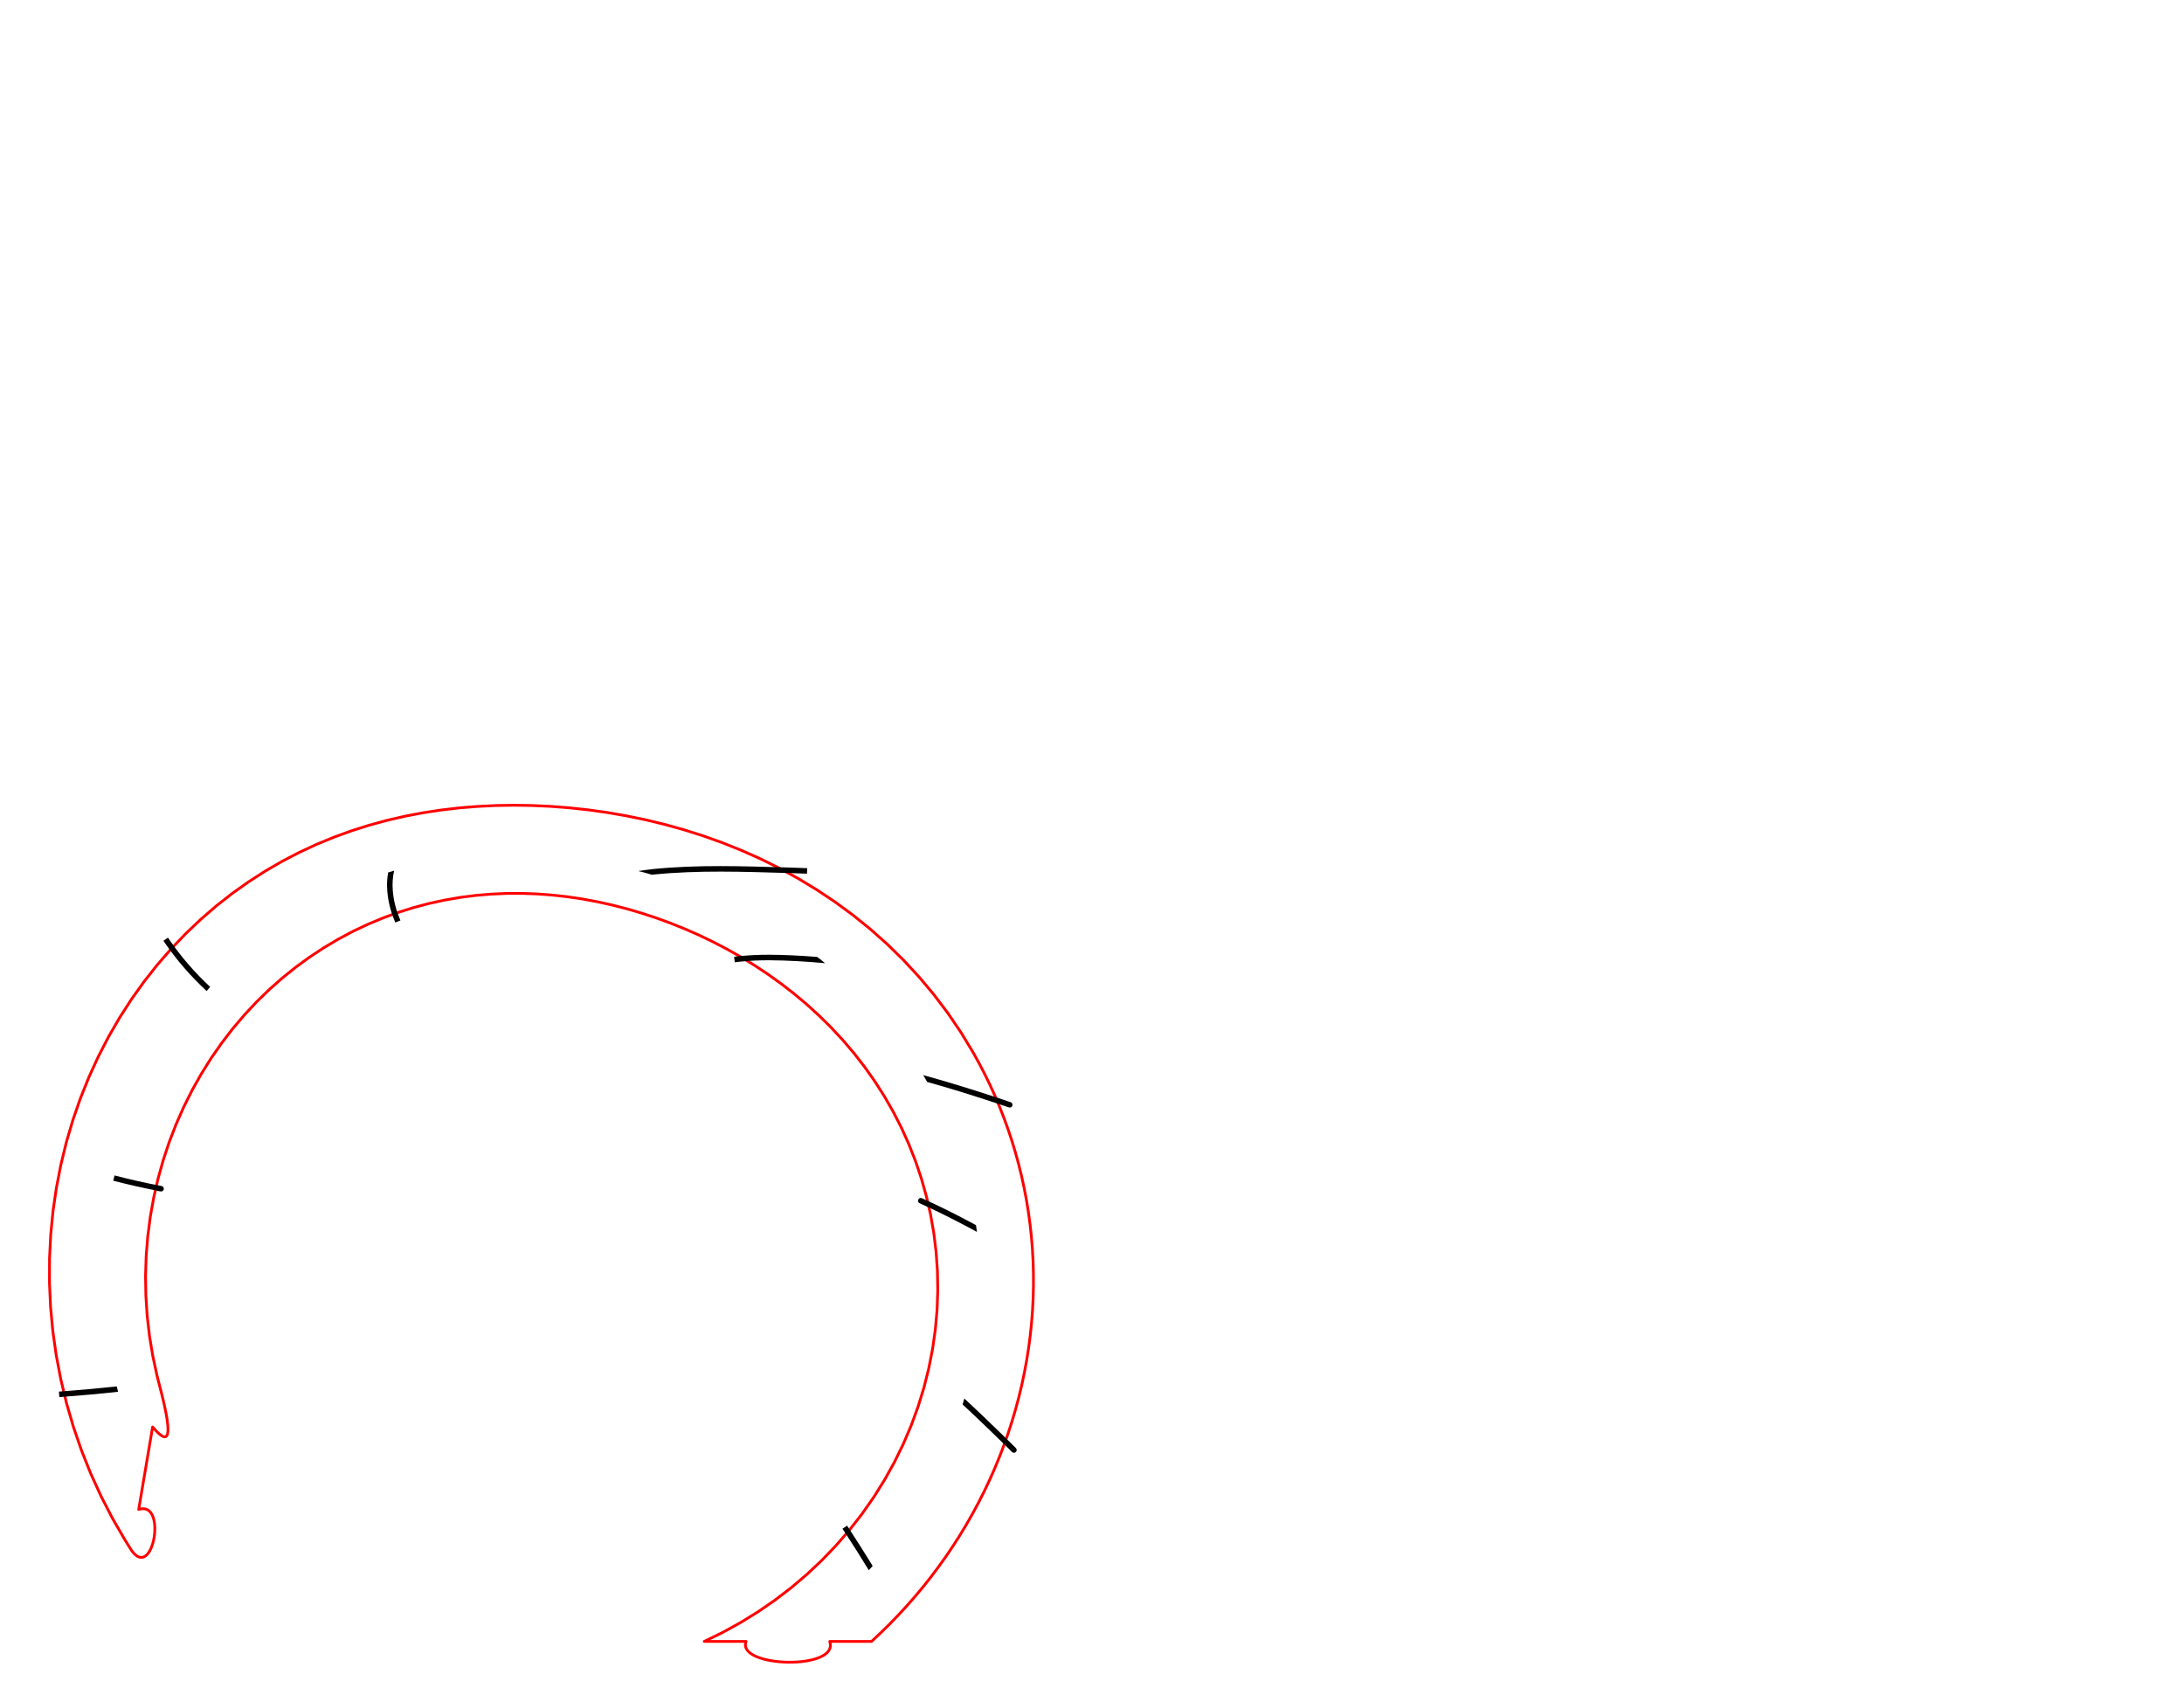
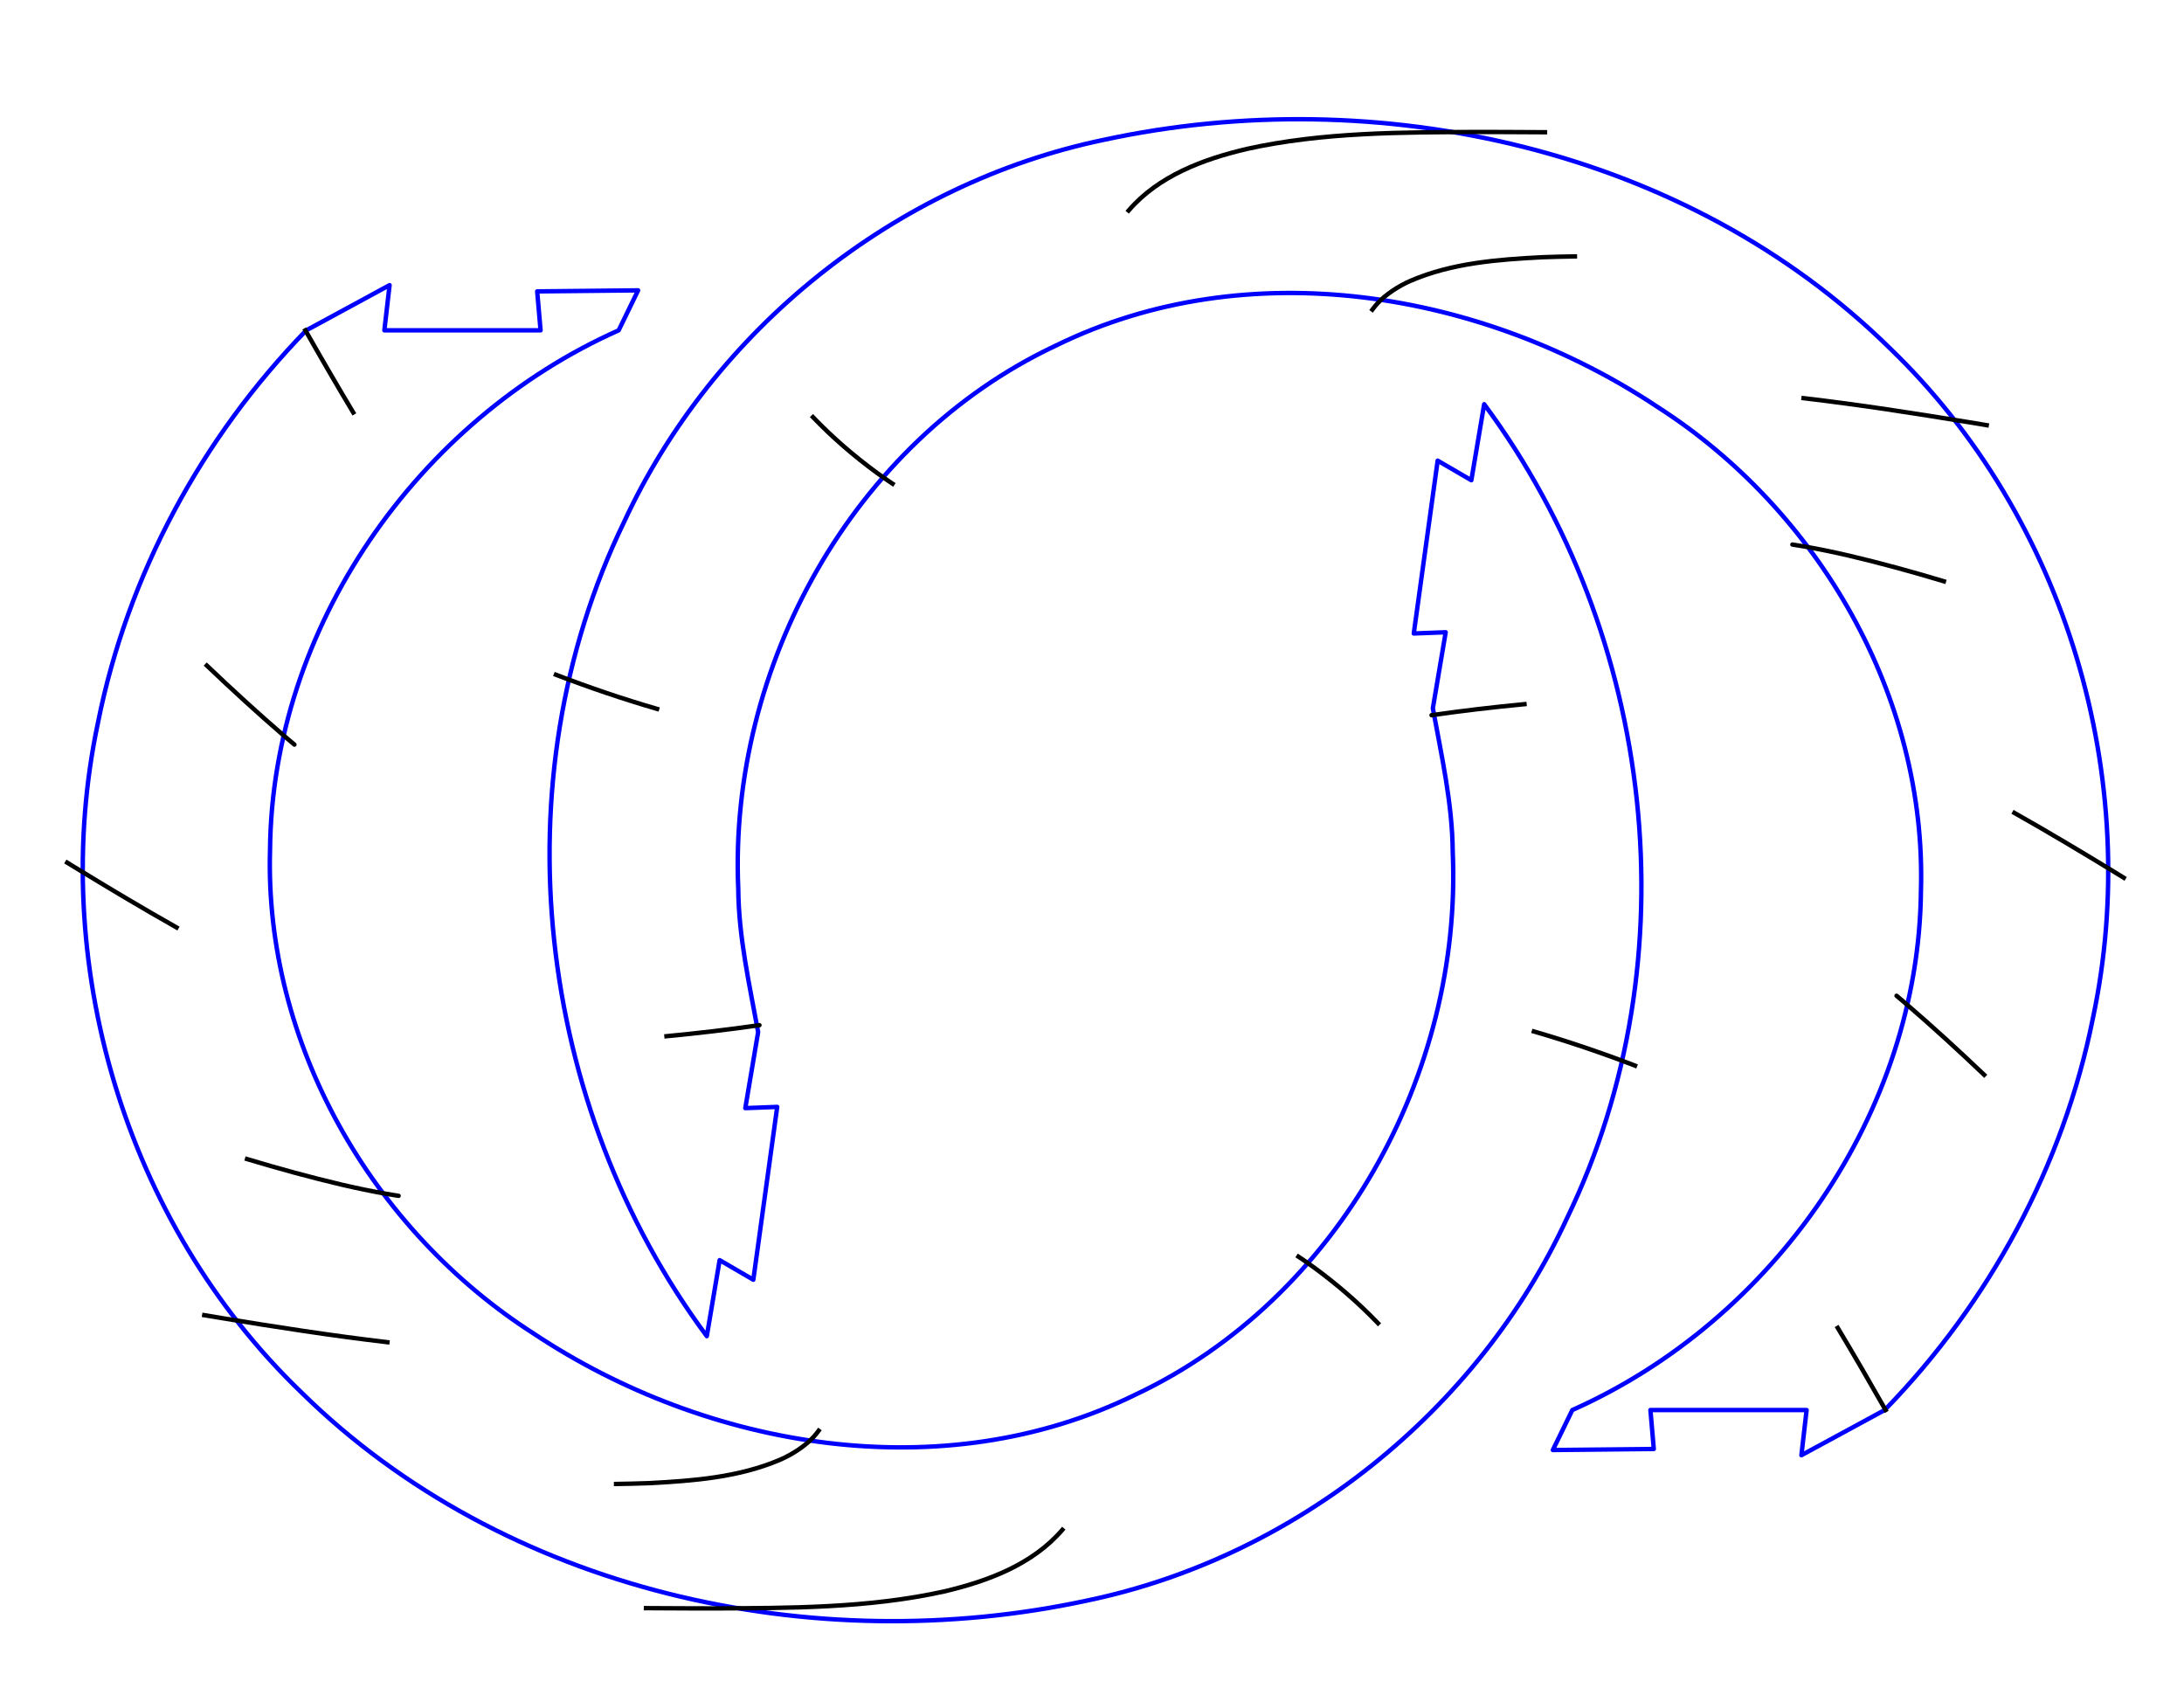
- <svg xmlns="http://www.w3.org/2000/svg" height="8.5in" version="1.1" viewBox="0 0 792 612" width="11in" id="svg57">
-   <defs id="defs4" style="stroke-linecap:butt;stroke-linejoin:round">
-     <style type="text/css" id="style2">
+ <svg xmlns="http://www.w3.org/2000/svg" height="8.5in" version="1.1" viewBox="0 0 792 612" width="11in" id="svg1061">
+   <defs id="defs1008" style="stroke-linecap:butt;stroke-linejoin:round">
+     <style type="text/css" id="style1006">
*{stroke-linecap:butt;stroke-linejoin:round;}
  </style>
  </defs>
  <g id="matplotlib.axis_1" style="stroke-linecap:butt;stroke-linejoin:round" transform="translate(0,271.64)" />
  <g id="matplotlib.axis_2" style="stroke-linecap:butt;stroke-linejoin:round" transform="translate(0,271.64)" />
-   <g id="line2d_2" style="stroke-linecap:butt;stroke-linejoin:round" transform="translate(0,271.64)" />
-   <g id="line2d_3" style="stroke-linecap:butt;stroke-linejoin:round" transform="translate(0,271.64)" />
-   <g id="line2d_4" style="stroke-linecap:butt;stroke-linejoin:round" transform="translate(0,271.64)" />
-   <g id="line2d_5" style="stroke-linecap:butt;stroke-linejoin:round" transform="translate(0,271.64)" />
-   <g id="line2d_6" style="stroke-linecap:butt;stroke-linejoin:round" transform="translate(0,271.64)" />
-   <g id="line2d_7" style="stroke-linecap:butt;stroke-linejoin:round" transform="translate(0,271.64)" />
-   <g id="line2d_8" style="stroke-linecap:butt;stroke-linejoin:round" transform="translate(0,271.64)" />
-   <g id="line2d_9" style="stroke-linecap:butt;stroke-linejoin:round" transform="translate(0,271.64)" />
-   <g id="line2d_10" style="stroke-linecap:butt;stroke-linejoin:round" transform="translate(0,271.64)" />
-   <g id="g2362">
-     <path id="path14" d="m 255.38,595.166 6.654,-3.241 6.497,-3.574 6.321,-3.9 6.125,-4.216 5.909,-4.522 5.674,-4.815 5.422,-5.096 5.152,-5.361 4.866,-5.612 4.564,-5.845 4.248,-6.06 3.92,-6.257 3.58,-6.433 3.229,-6.589 2.87,-6.724 2.504,-6.837 2.133,-6.928 1.757,-6.997 1.38,-7.043 1.002,-7.066 0.625,-7.067 0.252,-7.046 -0.117,-7.003 -0.48,-6.939 -0.834,-6.855 -1.179,-6.752 -1.513,-6.631 -1.835,-6.493 -2.143,-6.339 -2.437,-6.172 -2.715,-5.992 -2.978,-5.801 -3.223,-5.6 -3.452,-5.392 -3.664,-5.178 -3.859,-4.96 -4.037,-4.74 -4.199,-4.517 -4.344,-4.296 -4.475,-4.075 -4.592,-3.857 -4.695,-3.643 -4.786,-3.432 -4.867,-3.227 -4.938,-3.026 -5.001,-2.83 -5.056,-2.639 -5.106,-2.452 -5.152,-2.268 -5.194,-2.088 -5.233,-1.909 -5.271,-1.732 -5.308,-1.554 -5.344,-1.374 -5.379,-1.191 -5.415,-1.005 -5.449,-0.813 -5.483,-0.616 -5.515,-0.411 -5.544,-0.2 -5.57,0.018 -5.592,0.245 -5.609,0.479 -5.618,0.72 -5.621,0.968 -5.614,1.222 -5.598,1.483 -5.572,1.748 -5.534,2.017 -5.484,2.29 -5.421,2.565 -5.344,2.841 -5.254,3.117 -5.15,3.393 -5.031,3.667 -4.898,3.938 -4.75,4.205 -4.587,4.467 -4.409,4.723 -4.217,4.973 -4.011,5.214 -3.79,5.446 -3.556,5.669 -3.308,5.88 -3.048,6.08 -2.775,6.268 -2.49,6.441 -2.195,6.6 -1.888,6.745 -1.572,6.873 -1.248,6.984 -0.915,7.078 -0.575,7.154 -0.229,7.211 0.122,7.248 0.477,7.266 0.834,7.264 1.193,7.241 1.553,7.197 0.911,3.575 c 5.555,20.95 2.824,21.262 -2.525,14.957 l -2.525,14.957 -2.525,14.957 c 10.373,-3.424 5.34,25.833 -2.525,14.957 l -2.422,-3.85 -4.551,-7.861 -4.154,-8.055 -3.75,-8.227 -3.339,-8.375 -2.923,-8.5 -2.504,-8.602 -2.082,-8.68 -1.659,-8.734 -1.236,-8.766 -0.815,-8.774 -0.395,-8.759 0.02,-8.722 0.431,-8.662 0.835,-8.58 1.233,-8.476 1.622,-8.352 2.001,-8.206 2.37,-8.041 2.727,-7.856 3.072,-7.652 3.402,-7.431 3.717,-7.194 4.017,-6.94 4.3,-6.673 4.565,-6.392 4.812,-6.1 5.04,-5.798 5.25,-5.487 5.441,-5.171 5.612,-4.849 5.765,-4.524 5.9,-4.198 6.017,-3.874 6.118,-3.552 6.204,-3.234 6.277,-2.922 6.337,-2.618 6.386,-2.323 6.427,-2.038 6.462,-1.763 6.492,-1.498 6.519,-1.245 6.545,-1.002 6.571,-0.768 6.599,-0.543 6.629,-0.324 6.662,-0.11 6.697,0.101 6.736,0.312 6.776,0.524 6.816,0.74 6.857,0.962 6.895,1.191 6.929,1.429 6.957,1.678 6.977,1.938 6.987,2.21 6.985,2.494 6.969,2.789 6.936,3.095 6.884,3.411 6.813,3.736 6.719,4.068 6.603,4.406 6.463,4.747 6.298,5.089 6.108,5.431 5.892,5.769 5.65,6.101 5.383,6.426 5.092,6.739 4.776,7.04 4.438,7.326 2.085,3.765 1.992,3.83 1.897,3.893 1.8,3.953 1.7,4.01 1.598,4.064 1.494,4.116 1.388,4.165 1.28,4.211 1.171,4.253 1.06,4.293 0.947,4.329 0.833,4.362 0.718,4.392 0.602,4.418 0.486,4.441 0.368,4.461 0.25,4.477 0.131,4.489 0.011,4.498 -0.108,4.504 -0.228,4.506 -0.347,4.505 -0.467,4.5 -0.586,4.491 -0.705,4.48 -0.823,4.464 -0.941,4.446 -1.058,4.424 -1.174,4.398 -1.289,4.37 -1.403,4.338 -1.516,4.303 -1.628,4.265 -1.738,4.223 -1.847,4.179 -1.954,4.132 -2.06,4.082 -2.164,4.029 -2.266,3.973 -2.366,3.914 -2.464,3.853 -2.561,3.79 -2.655,3.723 -2.747,3.655 -2.837,3.584 -2.924,3.511 -3.009,3.435 -3.092,3.358 -3.172,3.279 -3.25,3.197 -3.326,3.114 v 0 h -15.169 c 3.642,10.581 -33.937,9.5 -30.338,0 z" style="fill:none;stroke:#ff0000;stroke-linecap:square;stroke-linejoin:round;stroke-opacity:1" />
-     <path style="color:#000000;font-style:normal;font-variant:normal;font-weight:normal;font-stretch:normal;font-size:medium;line-height:normal;font-family:sans-serif;font-variant-ligatures:normal;font-variant-position:normal;font-variant-caps:normal;font-variant-numeric:normal;font-variant-alternates:normal;font-feature-settings:normal;text-indent:0;text-align:start;text-decoration:none;text-decoration-line:none;text-decoration-style:solid;text-decoration-color:#000000;letter-spacing:normal;word-spacing:normal;text-transform:none;writing-mode:lr-tb;direction:ltr;text-orientation:mixed;dominant-baseline:auto;baseline-shift:baseline;text-anchor:start;white-space:normal;shape-padding:0;clip-rule:nonzero;display:inline;overflow:visible;visibility:visible;opacity:1;isolation:auto;mix-blend-mode:normal;color-interpolation:sRGB;color-interpolation-filters:linearRGB;solid-color:#000000;solid-opacity:1;vector-effect:none;fill:#000000;fill-opacity:1;fill-rule:nonzero;stroke:none;stroke-width:2;stroke-linecap:square;stroke-linejoin:round;stroke-miterlimit:4;stroke-dasharray:none;stroke-dashoffset:0;stroke-opacity:1;color-rendering:auto;image-rendering:auto;shape-rendering:auto;text-rendering:auto;enable-background:accumulate" d="m 261.346,314.04 c -8.125,-0.006 -16.255,0.248 -24.371,1.058 a 1,1 0 0 0 -0.016,0.002 c -1.816,0.209 -3.651,0.45 -5.486,0.728 l 1.975,0.497 a 0.05,0.05 0 0 0 0.001,0 l 2.994,0.854 c 0.248,-0.029 0.496,-0.064 0.744,-0.092 16.044,-1.599 32.246,-1.006 48.428,-0.543 0.857,0.029 2.364,0.082 3.066,0.105 0.907,0.033 2.483,0.091 2.974,0.108 l 0.999,0.035 0.07,-1.998 -0.998,-0.035 c -0.491,-0.018 -2.065,-0.076 -2.972,-0.108 a 1,1 0 0 0 -0.003,0 c -0.7,-0.024 -2.21,-0.077 -3.07,-0.105 a 1,1 0 0 0 -0.003,0 c -8.089,-0.231 -16.208,-0.498 -24.333,-0.504 z" id="path1006" />
-     <path style="color:#000000;font-style:normal;font-variant:normal;font-weight:normal;font-stretch:normal;font-size:medium;line-height:normal;font-family:sans-serif;font-variant-ligatures:normal;font-variant-position:normal;font-variant-caps:normal;font-variant-numeric:normal;font-variant-alternates:normal;font-feature-settings:normal;text-indent:0;text-align:start;text-decoration:none;text-decoration-line:none;text-decoration-style:solid;text-decoration-color:#000000;letter-spacing:normal;word-spacing:normal;text-transform:none;writing-mode:lr-tb;direction:ltr;text-orientation:mixed;dominant-baseline:auto;baseline-shift:baseline;text-anchor:start;white-space:normal;shape-padding:0;clip-rule:nonzero;display:inline;overflow:visible;visibility:visible;opacity:1;isolation:auto;mix-blend-mode:normal;color-interpolation:sRGB;color-interpolation-filters:linearRGB;solid-color:#000000;solid-opacity:1;vector-effect:none;fill:#000000;fill-opacity:1;fill-rule:nonzero;stroke:none;stroke-width:2;stroke-linecap:square;stroke-linejoin:round;stroke-miterlimit:4;stroke-dasharray:none;stroke-dashoffset:0;stroke-opacity:1;color-rendering:auto;image-rendering:auto;shape-rendering:auto;text-rendering:auto;enable-background:accumulate" d="m 142.923,315.695 -2.174,0.667 c -0.375,2.143 -0.493,4.335 -0.311,6.529 1.1e-4,0.001 -1e-4,0.002 0,0.003 0.244,3.682 1.155,7.293 2.546,10.679 l 0.378,0.923 1.852,-0.759 -0.381,-0.924 c -1.319,-3.212 -2.173,-6.621 -2.399,-10.066 a 1,1 0 0 0 -0.003,-0.018 c -0.197,-2.36 -0.014,-4.73 0.492,-7.033 z" id="path1004" />
-     <path style="color:#000000;font-style:normal;font-variant:normal;font-weight:normal;font-stretch:normal;font-size:medium;line-height:normal;font-family:sans-serif;font-variant-ligatures:normal;font-variant-position:normal;font-variant-caps:normal;font-variant-numeric:normal;font-variant-alternates:normal;font-feature-settings:normal;text-indent:0;text-align:start;text-decoration:none;text-decoration-line:none;text-decoration-style:solid;text-decoration-color:#000000;letter-spacing:normal;word-spacing:normal;text-transform:none;writing-mode:lr-tb;direction:ltr;text-orientation:mixed;dominant-baseline:auto;baseline-shift:baseline;text-anchor:start;white-space:normal;shape-padding:0;clip-rule:nonzero;display:inline;overflow:visible;visibility:visible;opacity:1;isolation:auto;mix-blend-mode:normal;color-interpolation:sRGB;color-interpolation-filters:linearRGB;solid-color:#000000;solid-opacity:1;vector-effect:none;fill:#000000;fill-opacity:1;fill-rule:nonzero;stroke:none;stroke-width:2;stroke-linecap:square;stroke-linejoin:round;stroke-miterlimit:4;stroke-dasharray:none;stroke-dashoffset:0;stroke-opacity:1;color-rendering:auto;image-rendering:auto;shape-rendering:auto;text-rendering:auto;enable-background:accumulate" d="m 60.91,339.985 -1.649,1.131 0.565,0.825 c 4.36,6.362 9.468,12.166 15.105,17.402 l 1.291,-1.49 C 70.713,352.713 65.732,347.021 61.475,340.81 Z" id="path1000" />
-     <path style="color:#000000;font-style:normal;font-variant:normal;font-weight:normal;font-stretch:normal;font-size:medium;line-height:normal;font-family:sans-serif;font-variant-ligatures:normal;font-variant-position:normal;font-variant-caps:normal;font-variant-numeric:normal;font-variant-alternates:normal;font-feature-settings:normal;text-indent:0;text-align:start;text-decoration:none;text-decoration-line:none;text-decoration-style:solid;text-decoration-color:#000000;letter-spacing:normal;word-spacing:normal;text-transform:none;writing-mode:lr-tb;direction:ltr;text-orientation:mixed;dominant-baseline:auto;baseline-shift:baseline;text-anchor:start;white-space:normal;shape-padding:0;clip-rule:nonzero;display:inline;overflow:visible;visibility:visible;opacity:1;isolation:auto;mix-blend-mode:normal;color-interpolation:sRGB;color-interpolation-filters:linearRGB;solid-color:#000000;solid-opacity:1;vector-effect:none;fill:#000000;fill-opacity:1;fill-rule:nonzero;stroke:none;stroke-width:2;stroke-linecap:square;stroke-linejoin:round;stroke-miterlimit:4;stroke-dasharray:none;stroke-dashoffset:0;stroke-opacity:1;color-rendering:auto;image-rendering:auto;shape-rendering:auto;text-rendering:auto;enable-background:accumulate" d="m 279.114,346.179 c -3.785,-0.008 -7.669,0.156 -11.364,0.574 -0.039,-7.5e-4 -0.078,-0.002 -0.088,-0.001 -0.032,0.001 -0.038,6.6e-4 -0.045,0.001 -0.023,0.002 -0.036,0.007 -0.054,0.009 -0.004,4.5e-4 -0.007,7.5e-4 -0.012,0.002 -0.002,2.3e-4 -0.004,-2.2e-4 -0.006,0 0,0 -0.002,0 -0.002,0 -6.3e-4,8e-5 -0.002,-7e-5 -0.003,0 a 1,1 0 0 0 -0.025,0.005 c -0.023,0.003 -0.035,0.006 -0.081,0.012 -0.014,0.002 -0.041,0.005 -0.056,0.008 -0.145,0.019 -0.342,0.044 -0.542,0.069 l -0.451,0.056 c -0.022,0.003 -0.068,0.008 -0.085,0.01 -0.027,0.004 -0.049,0.006 -0.061,0.007 -0.006,7.5e-4 -0.01,0.002 -0.013,0.003 h -0.002 c -7.5e-4,1.4e-4 -0.01,0.002 -0.01,0.002 -3e-5,10e-6 0.249,1.985 0.249,1.985 1.5e-4,-2e-5 0.013,-0.003 0.015,-0.003 3.3e-4,-4e-5 0.003,4e-5 0.003,0 3.9e-4,-5e-5 0.002,2.5e-4 0.005,0 6.5e-4,-8e-5 0.004,-0.002 0.006,-0.002 0.012,-0.002 0.032,-0.004 0.059,-0.007 0.017,-0.002 0.065,-0.007 0.086,-0.01 l 0.453,-0.057 c 0.043,-0.005 0.073,-0.009 0.116,-0.015 l 0.423,-0.053 v -0.003 c 0.017,-0.002 0.048,-0.005 0.063,-0.007 0.043,-0.005 0.067,-0.008 0.095,-0.012 3.644,-0.423 7.528,-0.577 11.319,-0.57 6.705,0.048 13.4,0.455 20.087,1.056 l -1.663,-1.361 -1.201,-0.901 c -5.719,-0.458 -11.456,-0.754 -17.209,-0.795 a 1,1 0 0 0 -0.005,0 z" id="path998" />
-     <path style="color:#000000;font-style:normal;font-variant:normal;font-weight:normal;font-stretch:normal;font-size:medium;line-height:normal;font-family:sans-serif;font-variant-ligatures:normal;font-variant-position:normal;font-variant-caps:normal;font-variant-numeric:normal;font-variant-alternates:normal;font-feature-settings:normal;text-indent:0;text-align:start;text-decoration:none;text-decoration-line:none;text-decoration-style:solid;text-decoration-color:#000000;letter-spacing:normal;word-spacing:normal;text-transform:none;writing-mode:lr-tb;direction:ltr;text-orientation:mixed;dominant-baseline:auto;baseline-shift:baseline;text-anchor:start;white-space:normal;shape-padding:0;clip-rule:nonzero;display:inline;overflow:visible;visibility:visible;opacity:1;isolation:auto;mix-blend-mode:normal;color-interpolation:sRGB;color-interpolation-filters:linearRGB;solid-color:#000000;solid-opacity:1;vector-effect:none;fill:#000000;fill-opacity:1;fill-rule:nonzero;stroke:none;stroke-width:2;stroke-linecap:square;stroke-linejoin:round;stroke-miterlimit:4;stroke-dasharray:none;stroke-dashoffset:0;stroke-opacity:1;color-rendering:auto;image-rendering:auto;shape-rendering:auto;text-rendering:auto;enable-background:accumulate" d="m 334.772,389.824 0.571,0.92 a 0.05,0.05 0 0 1 0.003,10e-4 l 0.857,1.55 0.289,0.081 0.712,0.199 1.611,0.459 0.64,0.182 1.745,0.508 0.57,0.166 1.879,0.557 0.501,0.146 2.016,0.609 0.428,0.129 2.161,0.662 0.352,0.11 2.307,0.718 0.275,0.086 2.455,0.779 0.199,0.063 2.609,0.839 0.119,0.037 2.769,0.905 0.037,0.012 2.865,0.949 a 1,1 0 0 0 0.018,0.006 l 0.048,0.015 1.975,0.665 0.948,0.316 0.133,0.044 a 1,1 0 0 0 0.636,-1.897 l -1.08,-0.36 -1.969,-0.661 a 1,1 0 0 0 -0.015,-0.006 l -0.019,-0.006 -0.022,-0.009 h -0.003 l -2.889,-0.957 a 1,1 0 0 0 -0.004,-10e-4 l -0.04,-0.012 -2.769,-0.905 a 1,1 0 0 0 -0.005,-10e-4 l -0.123,-0.04 -2.61,-0.839 a 1,1 0 0 0 -0.006,-0.002 l -0.199,-0.063 -2.457,-0.779 a 1,1 0 0 0 -0.005,-0.002 l -0.278,-0.086 -2.309,-0.721 a 1,1 0 0 0 -0.005,-10e-4 l -0.356,-0.11 -2.162,-0.662 a 1,1 0 0 0 -0.005,-0.001 l -0.429,-0.129 -2.02,-0.609 a 1,1 0 0 0 -0.003,-0.003 l -0.504,-0.148 -1.881,-0.56 a 1,1 0 0 0 -0.005,0 l -0.574,-0.167 -1.746,-0.508 a 1,1 0 0 0 -0.006,0 l -0.645,-0.183 -1.613,-0.461 a 1,1 0 0 0 -0.006,0 l -0.713,-0.199 -1.484,-0.415 a 1,1 0 0 0 -0.007,-10e-4 z" id="path990" />
-     <path style="color:#000000;font-style:normal;font-variant:normal;font-weight:normal;font-stretch:normal;font-size:medium;line-height:normal;font-family:sans-serif;font-variant-ligatures:normal;font-variant-position:normal;font-variant-caps:normal;font-variant-numeric:normal;font-variant-alternates:normal;font-feature-settings:normal;text-indent:0;text-align:start;text-decoration:none;text-decoration-line:none;text-decoration-style:solid;text-decoration-color:#000000;letter-spacing:normal;word-spacing:normal;text-transform:none;writing-mode:lr-tb;direction:ltr;text-orientation:mixed;dominant-baseline:auto;baseline-shift:baseline;text-anchor:start;white-space:normal;shape-padding:0;clip-rule:nonzero;display:inline;overflow:visible;visibility:visible;opacity:1;isolation:auto;mix-blend-mode:normal;color-interpolation:sRGB;color-interpolation-filters:linearRGB;solid-color:#000000;solid-opacity:1;vector-effect:none;fill:#000000;fill-opacity:1;fill-rule:nonzero;stroke:none;stroke-width:2;stroke-linecap:square;stroke-linejoin:round;stroke-miterlimit:4;stroke-dasharray:none;stroke-dashoffset:0;stroke-opacity:1;color-rendering:auto;image-rendering:auto;shape-rendering:auto;text-rendering:auto;enable-background:accumulate" d="m 41.534,426.207 -0.35,1.441 -0.094,0.483 c 5.275,1.358 10.588,2.57 15.94,3.602 l -0.007,0.044 0.983,0.188 0.24,0.047 c 0,0 0.002,0 0.002,0 a 1,1 0 0 0 0.374,-1.964 h -0.004 c -0.007,-7.5e-4 -0.015,-0.004 -0.022,-0.006 -5.73,-1.075 -11.416,-2.371 -17.061,-3.835 z" id="path986" />
-     <path style="color:#000000;font-style:normal;font-variant:normal;font-weight:normal;font-stretch:normal;font-size:medium;line-height:normal;font-family:sans-serif;font-variant-ligatures:normal;font-variant-position:normal;font-variant-caps:normal;font-variant-numeric:normal;font-variant-alternates:normal;font-feature-settings:normal;text-indent:0;text-align:start;text-decoration:none;text-decoration-line:none;text-decoration-style:solid;text-decoration-color:#000000;letter-spacing:normal;word-spacing:normal;text-transform:none;writing-mode:lr-tb;direction:ltr;text-orientation:mixed;dominant-baseline:auto;baseline-shift:baseline;text-anchor:start;white-space:normal;shape-padding:0;clip-rule:nonzero;display:inline;overflow:visible;visibility:visible;opacity:1;isolation:auto;mix-blend-mode:normal;color-interpolation:sRGB;color-interpolation-filters:linearRGB;solid-color:#000000;solid-opacity:1;vector-effect:none;fill:#000000;fill-opacity:1;fill-rule:nonzero;stroke:none;stroke-width:2;stroke-linecap:square;stroke-linejoin:round;stroke-miterlimit:4;stroke-dasharray:none;stroke-dashoffset:0;stroke-opacity:1;color-rendering:auto;image-rendering:auto;shape-rendering:auto;text-rendering:auto;enable-background:accumulate" d="m 333.91,434.377 0.003,0.002 a 1,1 0 0 0 -0.432,1.906 l 0.242,0.11 0.911,0.41 0.284,0.127 0.069,0.031 0.045,0.022 0.006,0.002 1.361,0.625 0.013,0.007 a 1,1 0 0 0 0.003,0 l 1.406,0.658 0.144,0.069 1.337,0.637 0.272,0.132 1.263,0.612 0.406,0.199 1.188,0.586 0.536,0.267 1.118,0.56 0.669,0.34 1.042,0.529 0.804,0.415 0.97,0.498 0.94,0.489 0.892,0.467 1.081,0.57 0.819,0.434 1.219,0.653 0.741,0.398 1.014,0.548 -0.35,-2.461 -0.463,-0.249 -1.22,-0.653 a 1,1 0 0 0 -0.005,-0.003 l -0.822,-0.434 -1.081,-0.573 a 1,1 0 0 0 -0.006,-0.003 l -0.896,-0.466 -0.94,-0.492 a 1,1 0 0 0 -0.008,-0.005 l -0.97,-0.5 -0.807,-0.415 a 1,1 0 0 0 -0.006,-0.005 l -1.044,-0.529 -0.672,-0.341 a 1,1 0 0 0 -0.006,-0.003 l -1.119,-0.56 -0.539,-0.27 a 1,1 0 0 0 -0.006,-0.003 l -1.191,-0.587 -0.409,-0.199 a 1,1 0 0 0 -0.006,-0.004 l -1.266,-0.612 -0.275,-0.133 a 1,1 0 0 0 -0.006,-0.004 l -1.34,-0.636 -0.146,-0.07 a 1,1 0 0 0 -0.006,-0.003 l -1.411,-0.661 -0.015,-0.007 a 1,1 0 0 0 -0.009,-0.005 l -1.361,-0.624 a 1,1 0 0 0 -0.005,-0.003 l -0.007,-0.003 -0.007,-0.003 -0.105,-0.048 a 1,1 0 0 0 -0.022,-0.01 l -0.275,-0.123 v -10e-4 l -0.913,-0.41 -0.242,-0.11 a 1,1 0 0 0 -0.39,-0.082 z" id="path984" />
-     <path style="color:#000000;font-style:normal;font-variant:normal;font-weight:normal;font-stretch:normal;font-size:medium;line-height:normal;font-family:sans-serif;font-variant-ligatures:normal;font-variant-position:normal;font-variant-caps:normal;font-variant-numeric:normal;font-variant-alternates:normal;font-feature-settings:normal;text-indent:0;text-align:start;text-decoration:none;text-decoration-line:none;text-decoration-style:solid;text-decoration-color:#000000;letter-spacing:normal;word-spacing:normal;text-transform:none;writing-mode:lr-tb;direction:ltr;text-orientation:mixed;dominant-baseline:auto;baseline-shift:baseline;text-anchor:start;white-space:normal;shape-padding:0;clip-rule:nonzero;display:inline;overflow:visible;visibility:visible;opacity:1;isolation:auto;mix-blend-mode:normal;color-interpolation:sRGB;color-interpolation-filters:linearRGB;solid-color:#000000;solid-opacity:1;vector-effect:none;fill:#000000;fill-opacity:1;fill-rule:nonzero;stroke:none;stroke-width:2;stroke-linecap:square;stroke-linejoin:round;stroke-miterlimit:4;stroke-dasharray:none;stroke-dashoffset:0;stroke-opacity:1;color-rendering:auto;image-rendering:auto;shape-rendering:auto;text-rendering:auto;enable-background:accumulate" d="m 42.34,502.7 c -6.646,0.724 -13.308,1.318 -19.979,1.808 l -0.998,0.073 0.146,1.995 0.998,-0.073 c 6.777,-0.497 13.549,-1.108 20.307,-1.855 z" id="path976" />
-     <path style="color:#000000;font-style:normal;font-variant:normal;font-weight:normal;font-stretch:normal;font-size:medium;line-height:normal;font-family:sans-serif;font-variant-ligatures:normal;font-variant-position:normal;font-variant-caps:normal;font-variant-numeric:normal;font-variant-alternates:normal;font-feature-settings:normal;text-indent:0;text-align:start;text-decoration:none;text-decoration-line:none;text-decoration-style:solid;text-decoration-color:#000000;letter-spacing:normal;word-spacing:normal;text-transform:none;writing-mode:lr-tb;direction:ltr;text-orientation:mixed;dominant-baseline:auto;baseline-shift:baseline;text-anchor:start;white-space:normal;shape-padding:0;clip-rule:nonzero;display:inline;overflow:visible;visibility:visible;opacity:1;isolation:auto;mix-blend-mode:normal;color-interpolation:sRGB;color-interpolation-filters:linearRGB;solid-color:#000000;solid-opacity:1;vector-effect:none;fill:#000000;fill-opacity:1;fill-rule:nonzero;stroke:none;stroke-width:2;stroke-linecap:square;stroke-linejoin:round;stroke-miterlimit:4;stroke-dasharray:none;stroke-dashoffset:0;stroke-opacity:1;color-rendering:auto;image-rendering:auto;shape-rendering:auto;text-rendering:auto;enable-background:accumulate" d="m 349.699,507.092 -0.624,2.15 0.653,0.609 0.551,0.514 1.324,1.242 0.476,0.447 1.475,1.395 0.397,0.375 1.629,1.553 0.318,0.302 1.789,1.718 0.234,0.226 1.956,1.888 0.151,0.148 2.124,2.068 0.064,0.061 2.268,2.221 0.003,0.004 a 1,1 0 0 0 0.006,0.006 l 0.005,0.002 0.025,0.026 1.63,1.608 0.713,0.703 0.119,0.116 a 1,1 0 0 0 1.405,-1.424 l -0.832,-0.819 -1.627,-1.605 a 1,1 0 0 0 -0.01,-0.009 l -0.021,-0.022 -0.005,-0.005 a 1,1 0 0 0 -0.005,-0.005 l -2.275,-2.228 a 1,1 0 0 0 -0.001,-0.005 l -0.064,-0.061 -2.13,-2.071 a 1,1 0 0 0 -10e-4,-0.001 l -0.151,-0.146 -1.957,-1.891 a 1,1 0 0 0 -10e-4,-10e-4 l -0.236,-0.227 -1.792,-1.72 a 1,1 0 0 0 -0.001,-0.003 l -0.319,-0.302 -1.63,-1.556 a 1,1 0 0 0 -0.004,-10e-4 l -0.397,-0.376 -1.477,-1.397 a 1,1 0 0 0 -0.003,-0.001 l -0.478,-0.447 -1.326,-1.247 a 1,1 0 0 0 -10e-4,-0.003 l -0.554,-0.516 -1.179,-1.097 a 1,1 0 0 0 -0.005,-0.005 z" id="path974" />
-     <path style="color:#000000;font-style:normal;font-variant:normal;font-weight:normal;font-stretch:normal;font-size:medium;line-height:normal;font-family:sans-serif;font-variant-ligatures:normal;font-variant-position:normal;font-variant-caps:normal;font-variant-numeric:normal;font-variant-alternates:normal;font-feature-settings:normal;text-indent:0;text-align:start;text-decoration:none;text-decoration-line:none;text-decoration-style:solid;text-decoration-color:#000000;letter-spacing:normal;word-spacing:normal;text-transform:none;writing-mode:lr-tb;direction:ltr;text-orientation:mixed;dominant-baseline:auto;baseline-shift:baseline;text-anchor:start;white-space:normal;shape-padding:0;clip-rule:nonzero;display:inline;overflow:visible;visibility:visible;opacity:1;isolation:auto;mix-blend-mode:normal;color-interpolation:sRGB;color-interpolation-filters:linearRGB;solid-color:#000000;solid-opacity:1;vector-effect:none;fill:#000000;fill-opacity:1;fill-rule:nonzero;stroke:none;stroke-width:2;stroke-linecap:square;stroke-linejoin:round;stroke-miterlimit:4;stroke-dasharray:none;stroke-dashoffset:0;stroke-opacity:1;color-rendering:auto;image-rendering:auto;shape-rendering:auto;text-rendering:auto;enable-background:accumulate" d="m 307.184,553.201 c 0,0 -1.664,1.1 -1.666,1.103 v 0.003 c 0,0 0.002,0.002 0.002,0.002 0.002,0.003 0.005,0.009 0.012,0.019 0.015,0.023 0.042,0.063 0.084,0.126 0.011,0.017 0.011,0.018 0.023,0.037 0.178,0.269 0.368,0.56 0.551,0.836 0.08,0.121 0.19,0.286 0.243,0.366 2.947,4.5 5.81,9.059 8.629,13.645 l 1.157,-1.252 0.24,-0.289 c -2.731,-4.434 -5.502,-8.846 -8.355,-13.203 a 1,1 0 0 0 -0.005,-0.005 c -0.052,-0.079 -0.161,-0.244 -0.24,-0.365 l -0.551,-0.835 c -0.012,-0.018 -0.013,-0.019 -0.023,-0.035 -7.5e-4,-7.5e-4 -4.6e-4,-0.002 -10e-4,-0.003 -0.041,-0.063 -0.067,-0.103 -0.082,-0.126 -0.006,-0.009 -0.009,-0.014 -0.012,-0.018 0,0 0,-10e-4 0,-10e-4 l -0.002,-0.003 -0.003,-0.002 z" id="path972" />
+   <g id="g1161" transform="matrix(1.6,0,0,1.6,170.4496,-418.3397)" style="stroke-linecap:butt;stroke-linejoin:round">
+     <g transform="translate(0,271.64)" style="stroke-linecap:butt;stroke-linejoin:round" id="line2d_1">
+       <path id="path1018" d="m 249.833,309.366 c 45.61,-20.286 78.554,-67.408 79.014,-117.709 1.297,-43.838 -23.108,-86.188 -59.728,-109.628 C 229.67,55.786 176.252,46.746 132.673,68.189 86.738,89.842 58.59,140.999 60.793,191.185 c 0.079,10.994 2.563,21.883 4.505,32.532 l -2.908,17.227 7.23,-0.276 -5.411,39.169 -7.635,-4.44 -2.908,17.227 C 14.935,240.479 6.385,166.932 34.887,108.17 55.111,64.451 96.407,31.355 143.609,21.519 c 62.126,-13.421 132.139,1.925 178.14,47.166 39.977,38.426 57.602,97.767 46.071,151.892 -6.678,33.352 -23.479,64.457 -47.185,88.789 l -18.881,10.242 1.18,-10.242 H 285.234 267.534 l 0.763,8.825 -22.875,0.236 z" clip-path="url(#p49f095f293)" style="fill:none;stroke:#0000ff;stroke-linecap:square;stroke-linejoin:round" />
+     </g>
+     <g transform="translate(0,271.64)" style="stroke-linecap:butt;stroke-linejoin:round" id="line2d_2">
+       <path id="path1021" d="m 320.835,309.366 c -3.542,-6.239 -7.145,-12.457 -10.845,-18.62" clip-path="url(#p49f095f293)" style="fill:none;stroke:#000000;stroke-linecap:square;stroke-linejoin:round" />
+     </g>
+     <g transform="translate(0,271.64)" style="stroke-linecap:butt;stroke-linejoin:round" id="line2d_3">
+       <path id="path1024" d="m 343.175,233.399 c -5.765,-5.49 -11.633,-10.87 -17.668,-16.064 -0.269,-0.228 -1.181,-1.005 -1.118,-0.95 -0.175,-0.147 -1.516,-1.275 -0.919,-0.773" clip-path="url(#p49f095f293)" style="fill:none;stroke:#000000;stroke-linecap:square;stroke-linejoin:round" />
+     </g>
+     <g transform="translate(0,271.64)" style="stroke-linecap:butt;stroke-linejoin:round" id="line2d_4">
+       <path id="path1027" d="m 374.822,188.739 c -0.204,-0.125 -1.236,-0.758 -1.76,-1.08 -7.57,-4.63 -15.245,-9.22 -23.031,-13.614" clip-path="url(#p49f095f293)" style="fill:none;stroke:#000000;stroke-linecap:square;stroke-linejoin:round" />
+     </g>
+     <g transform="translate(0,271.64)" style="stroke-linecap:butt;stroke-linejoin:round" id="line2d_5">
+       <path id="path1030" d="m 334.055,121.557 c -7.108,-2.14 -14.267,-4.108 -21.486,-5.808 -3.342,-0.776 -6.701,-1.478 -10.081,-2.069 -0.731,-0.12 -1.283,-0.221 -1.957,-0.322 -0.092,-0.015 -1.321,-0.209 -0.592,-0.093" clip-path="url(#p49f095f293)" style="fill:none;stroke:#000000;stroke-linecap:square;stroke-linejoin:round" />
+     </g>
+     <g transform="translate(0,271.64)" style="stroke-linecap:butt;stroke-linejoin:round" id="line2d_6">
+       <path id="path1033" d="m 343.752,86.181 c -1.32,-0.221 -2.756,-0.465 -3.848,-0.644 -12.468,-2.038 -25.038,-4.004 -37.657,-5.48" clip-path="url(#p49f095f293)" style="fill:none;stroke:#000000;stroke-linecap:square;stroke-linejoin:round" />
+     </g>
+     <g transform="translate(0,271.64)" style="stroke-linecap:butt;stroke-linejoin:round" id="line2d_7">
+       <path id="path1036" d="m 250.417,47.929 c -2.47,0.035 -4.939,0.095 -7.407,0.184 -10.066,0.522 -20.406,1.3 -29.777,5.316 -2.756,1.188 -5.726,3.136 -7.548,5.131 -0.634,0.722 -0.603,0.674 -1.173,1.434" clip-path="url(#p49f095f293)" style="fill:none;stroke:#000000;stroke-linecap:square;stroke-linejoin:round" />
+     </g>
+     <g transform="translate(0,271.64)" style="stroke-linecap:butt;stroke-linejoin:round" id="line2d_8">
+       <path id="path1039" d="m 243.636,19.788 c -0.695,-0.004 -2.706,-0.014 -3.5,-0.018 -2.12,-0.012 -3.769,-0.019 -5.91,-0.029 -1.691,-0.006 -3.658,-0.013 -5.514,-0.014 -17.425,0.078 -35.379,0.023 -52.606,3.836 -9.861,2.311 -20.06,6.088 -26.837,13.974" clip-path="url(#p49f095f293)" style="fill:none;stroke:#000000;stroke-linecap:square;stroke-linejoin:round" />
+     </g>
+     <g transform="translate(0,271.64)" style="stroke-linecap:butt;stroke-linejoin:round" id="line2d_9">
+       <path id="path1042" d="m 77.731,84.355 c 4.449,4.646 9.356,8.867 14.523,12.65 1.027,0.763 3.249,2.275 3.51,2.44" clip-path="url(#p49f095f293)" style="fill:none;stroke:#000000;stroke-linecap:square;stroke-linejoin:round" />
+     </g>
+     <g transform="translate(0,271.64)" style="stroke-linecap:butt;stroke-linejoin:round" id="line2d_10">
+       <path id="path1045" d="m 19.473,142.736 c 7.498,2.875 15.159,5.479 22.923,7.738" clip-path="url(#p49f095f293)" style="fill:none;stroke:#000000;stroke-linecap:square;stroke-linejoin:round" />
+     </g>
+     <g transform="translate(0,271.64)" style="stroke-linecap:butt;stroke-linejoin:round" id="line2d_11">
+       <path id="path1048" d="m 44.531,224.648 c 7.039,-0.671 14.064,-1.493 21.063,-2.5 l -0.033,0.005" clip-path="url(#p49f095f293)" style="fill:none;stroke:#000000;stroke-linecap:square;stroke-linejoin:round" />
+     </g>
  </g>
-   <defs id="defs55">
-     <clipPath id="pe9dc9a8678" style="stroke-linecap:butt;stroke-linejoin:round">
-       <rect height="318.96" width="373.966" x="10.7" y="10.7" id="rect52" style="stroke-linecap:butt;stroke-linejoin:round" />
+   <defs id="defs1059">
+     <clipPath id="p49f095f293" style="stroke-linecap:butt;stroke-linejoin:round">
+       <rect height="318.96" width="371.36" x="10.7" y="10.7" id="rect1056" style="stroke-linecap:butt;stroke-linejoin:round" />
    </clipPath>
  </defs>
+   <g style="stroke-linecap:butt;stroke-linejoin:round" transform="matrix(-1.6,0,0,-1.6,624.0814,1049.388)" id="g2044">
+     <g id="g2002" style="stroke-linecap:butt;stroke-linejoin:round" transform="translate(0,271.64)">
+       <path style="fill:none;stroke:#0000ff;stroke-linecap:square;stroke-linejoin:round" clip-path="url(#p49f095f293)" d="m 249.833,309.366 c 45.61,-20.286 78.554,-67.408 79.014,-117.709 1.297,-43.838 -23.108,-86.188 -59.728,-109.628 C 229.67,55.786 176.252,46.746 132.673,68.189 86.738,89.842 58.59,140.999 60.793,191.185 c 0.079,10.994 2.563,21.883 4.505,32.532 l -2.908,17.227 7.23,-0.276 -5.411,39.169 -7.635,-4.44 -2.908,17.227 C 14.935,240.479 6.385,166.932 34.887,108.17 55.111,64.451 96.407,31.355 143.609,21.519 c 62.126,-13.421 132.139,1.925 178.14,47.166 39.977,38.426 57.602,97.767 46.071,151.892 -6.678,33.352 -23.479,64.457 -47.185,88.789 l -18.881,10.242 1.18,-10.242 H 285.234 267.534 l 0.763,8.825 -22.875,0.236 z" id="path2000" />
+     </g>
+     <g id="g2006" style="stroke-linecap:butt;stroke-linejoin:round" transform="translate(0,271.64)">
+       <path style="fill:none;stroke:#000000;stroke-linecap:square;stroke-linejoin:round" clip-path="url(#p49f095f293)" d="m 320.835,309.366 c -3.542,-6.239 -7.145,-12.457 -10.845,-18.62" id="path2004" />
+     </g>
+     <g id="g2010" style="stroke-linecap:butt;stroke-linejoin:round" transform="translate(0,271.64)">
+       <path style="fill:none;stroke:#000000;stroke-linecap:square;stroke-linejoin:round" clip-path="url(#p49f095f293)" d="m 343.175,233.399 c -5.765,-5.49 -11.633,-10.87 -17.668,-16.064 -0.269,-0.228 -1.181,-1.005 -1.118,-0.95 -0.175,-0.147 -1.516,-1.275 -0.919,-0.773" id="path2008" />
+     </g>
+     <g id="g2014" style="stroke-linecap:butt;stroke-linejoin:round" transform="translate(0,271.64)">
+       <path style="fill:none;stroke:#000000;stroke-linecap:square;stroke-linejoin:round" clip-path="url(#p49f095f293)" d="m 374.822,188.739 c -0.204,-0.125 -1.236,-0.758 -1.76,-1.08 -7.57,-4.63 -15.245,-9.22 -23.031,-13.614" id="path2012" />
+     </g>
+     <g id="g2018" style="stroke-linecap:butt;stroke-linejoin:round" transform="translate(0,271.64)">
+       <path style="fill:none;stroke:#000000;stroke-linecap:square;stroke-linejoin:round" clip-path="url(#p49f095f293)" d="m 334.055,121.557 c -7.108,-2.14 -14.267,-4.108 -21.486,-5.808 -3.342,-0.776 -6.701,-1.478 -10.081,-2.069 -0.731,-0.12 -1.283,-0.221 -1.957,-0.322 -0.092,-0.015 -1.321,-0.209 -0.592,-0.093" id="path2016" />
+     </g>
+     <g id="g2022" style="stroke-linecap:butt;stroke-linejoin:round" transform="translate(0,271.64)">
+       <path style="fill:none;stroke:#000000;stroke-linecap:square;stroke-linejoin:round" clip-path="url(#p49f095f293)" d="m 343.752,86.181 c -1.32,-0.221 -2.756,-0.465 -3.848,-0.644 -12.468,-2.038 -25.038,-4.004 -37.657,-5.48" id="path2020" />
+     </g>
+     <g id="g2026" style="stroke-linecap:butt;stroke-linejoin:round" transform="translate(0,271.64)">
+       <path style="fill:none;stroke:#000000;stroke-linecap:square;stroke-linejoin:round" clip-path="url(#p49f095f293)" d="m 250.417,47.929 c -2.47,0.035 -4.939,0.095 -7.407,0.184 -10.066,0.522 -20.406,1.3 -29.777,5.316 -2.756,1.188 -5.726,3.136 -7.548,5.131 -0.634,0.722 -0.603,0.674 -1.173,1.434" id="path2024" />
+     </g>
+     <g id="g2030" style="stroke-linecap:butt;stroke-linejoin:round" transform="translate(0,271.64)">
+       <path style="fill:none;stroke:#000000;stroke-linecap:square;stroke-linejoin:round" clip-path="url(#p49f095f293)" d="m 243.636,19.788 c -0.695,-0.004 -2.706,-0.014 -3.5,-0.018 -2.12,-0.012 -3.769,-0.019 -5.91,-0.029 -1.691,-0.006 -3.658,-0.013 -5.514,-0.014 -17.425,0.078 -35.379,0.023 -52.606,3.836 -9.861,2.311 -20.06,6.088 -26.837,13.974" id="path2028" />
+     </g>
+     <g id="g2034" style="stroke-linecap:butt;stroke-linejoin:round" transform="translate(0,271.64)">
+       <path style="fill:none;stroke:#000000;stroke-linecap:square;stroke-linejoin:round" clip-path="url(#p49f095f293)" d="m 77.731,84.355 c 4.449,4.646 9.356,8.867 14.523,12.65 1.027,0.763 3.249,2.275 3.51,2.44" id="path2032" />
+     </g>
+     <g id="g2038" style="stroke-linecap:butt;stroke-linejoin:round" transform="translate(0,271.64)">
+       <path style="fill:none;stroke:#000000;stroke-linecap:square;stroke-linejoin:round" clip-path="url(#p49f095f293)" d="m 19.473,142.736 c 7.498,2.875 15.159,5.479 22.923,7.738" id="path2036" />
+     </g>
+     <g id="g2042" style="stroke-linecap:butt;stroke-linejoin:round" transform="translate(0,271.64)">
+       <path style="fill:none;stroke:#000000;stroke-linecap:square;stroke-linejoin:round" clip-path="url(#p49f095f293)" d="m 44.531,224.648 c 7.039,-0.671 14.064,-1.493 21.063,-2.5 l -0.033,0.005" id="path2040" />
+     </g>
+   </g>
</svg>
